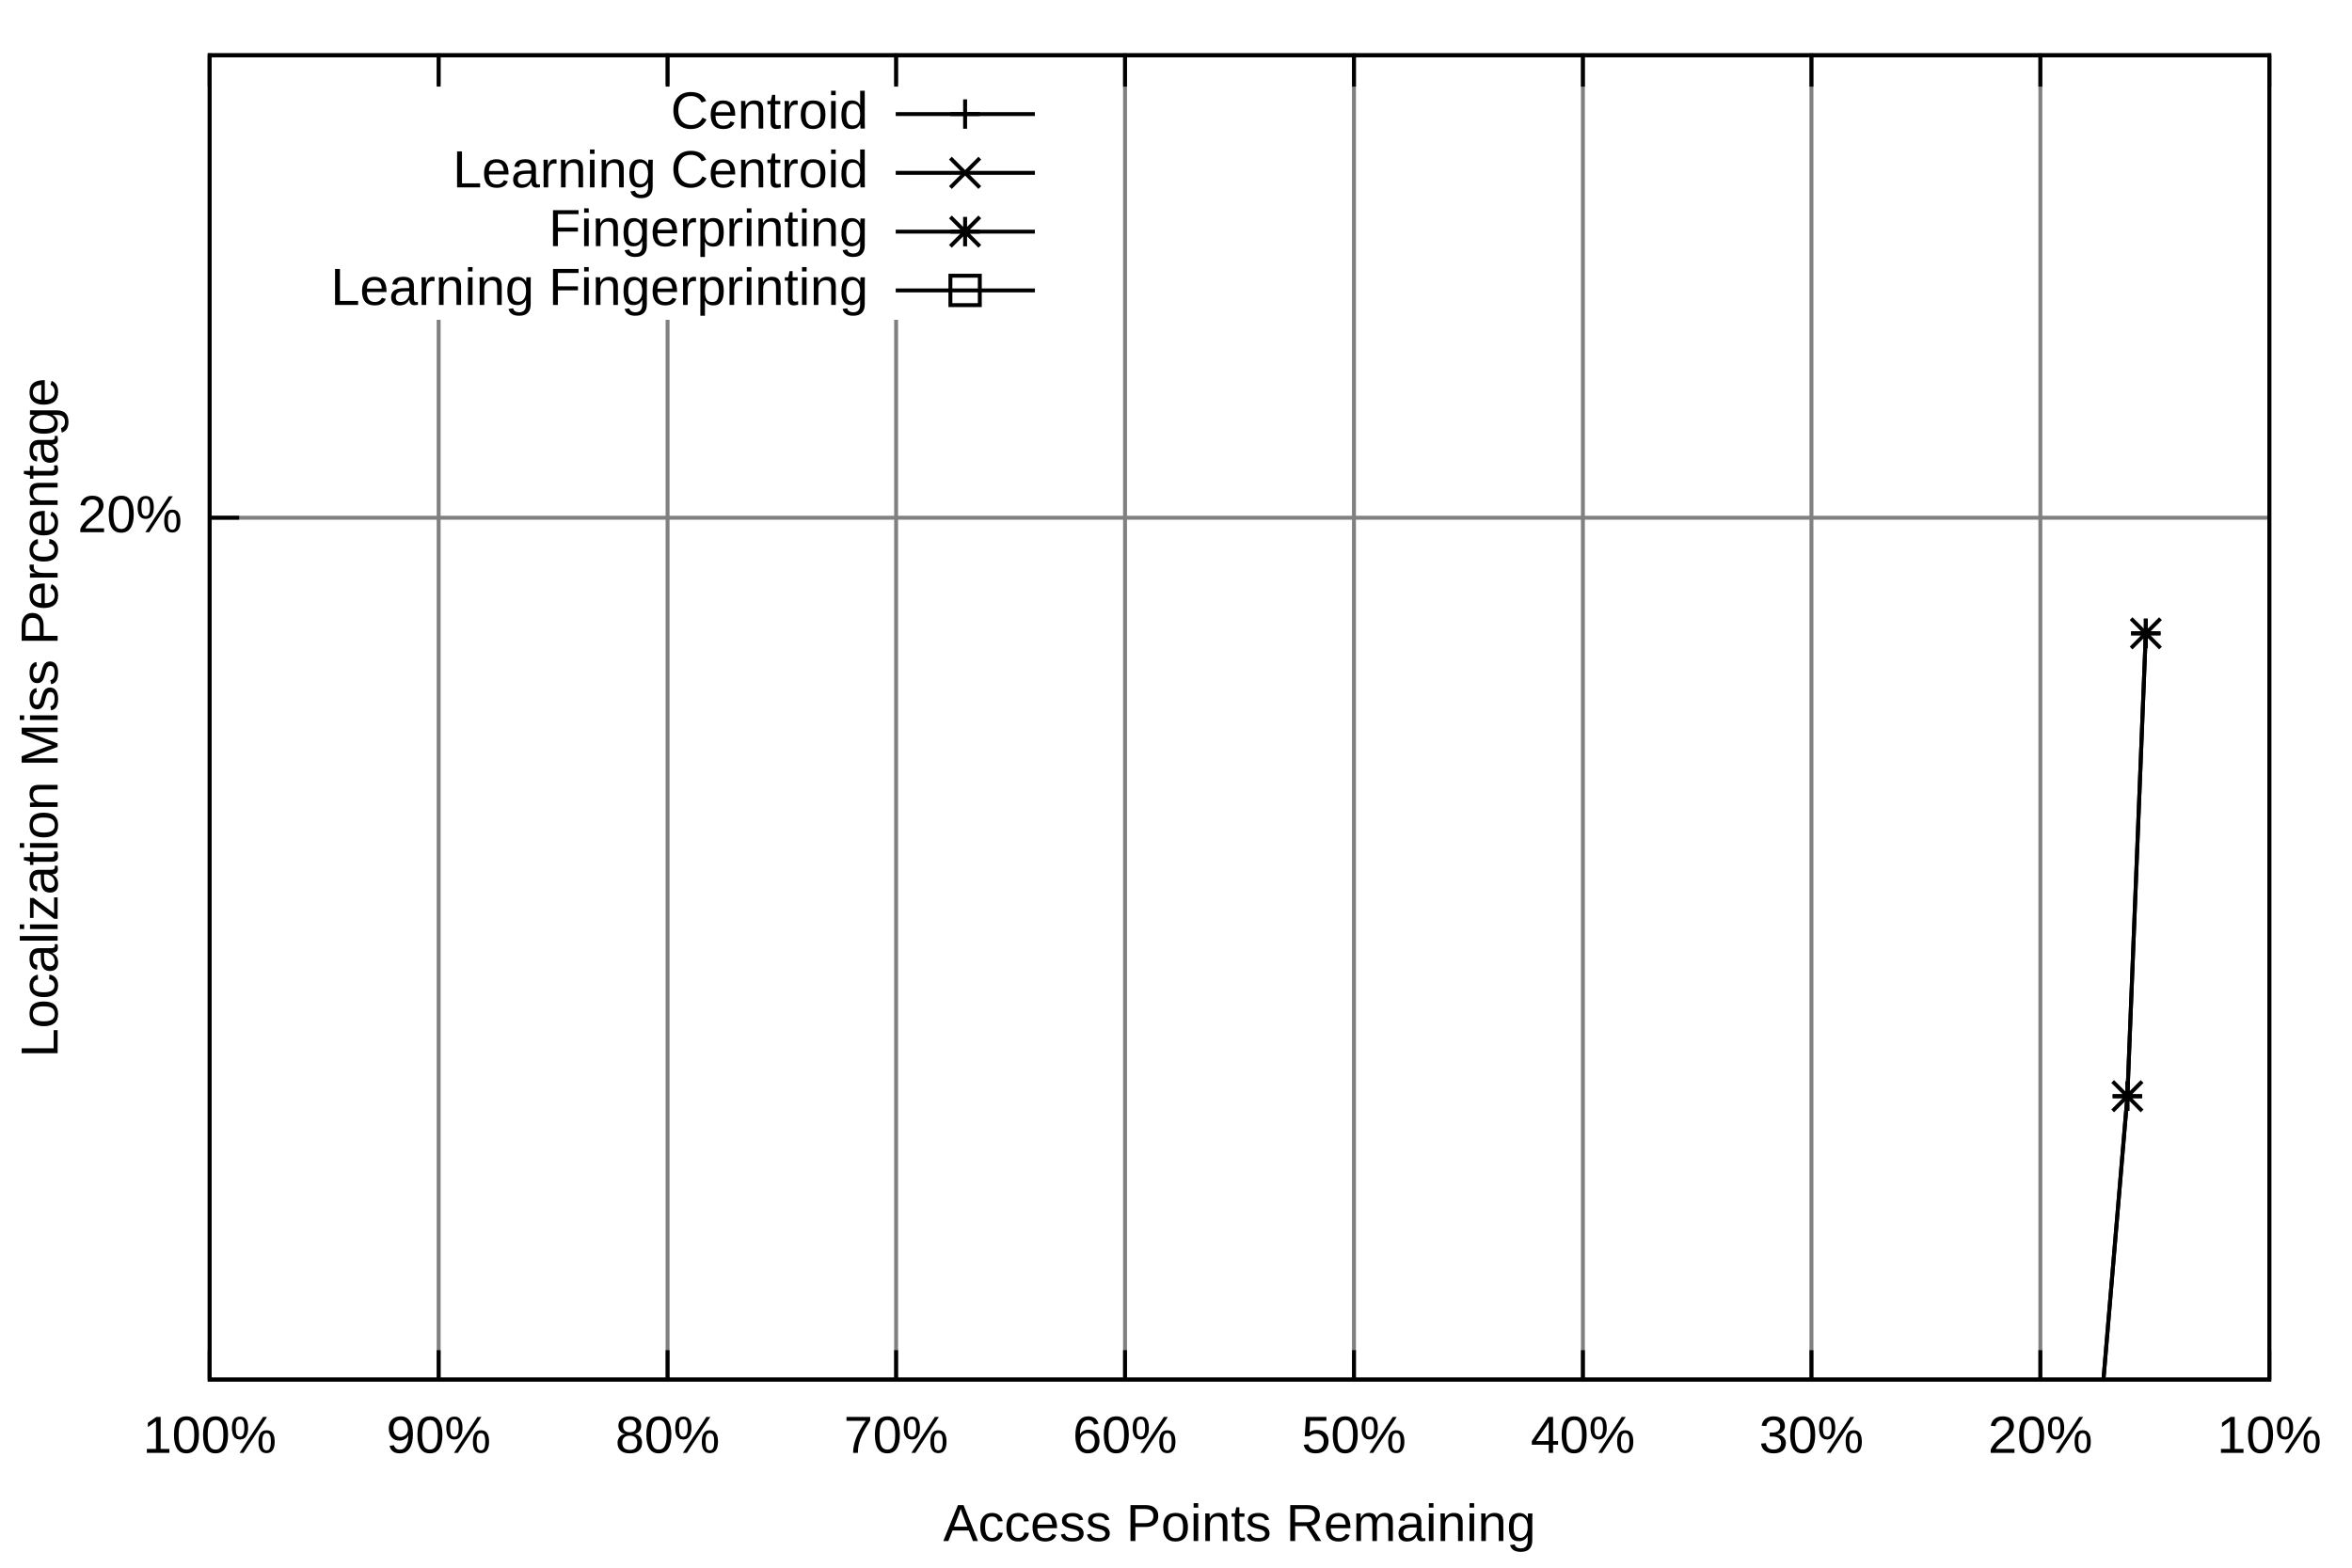
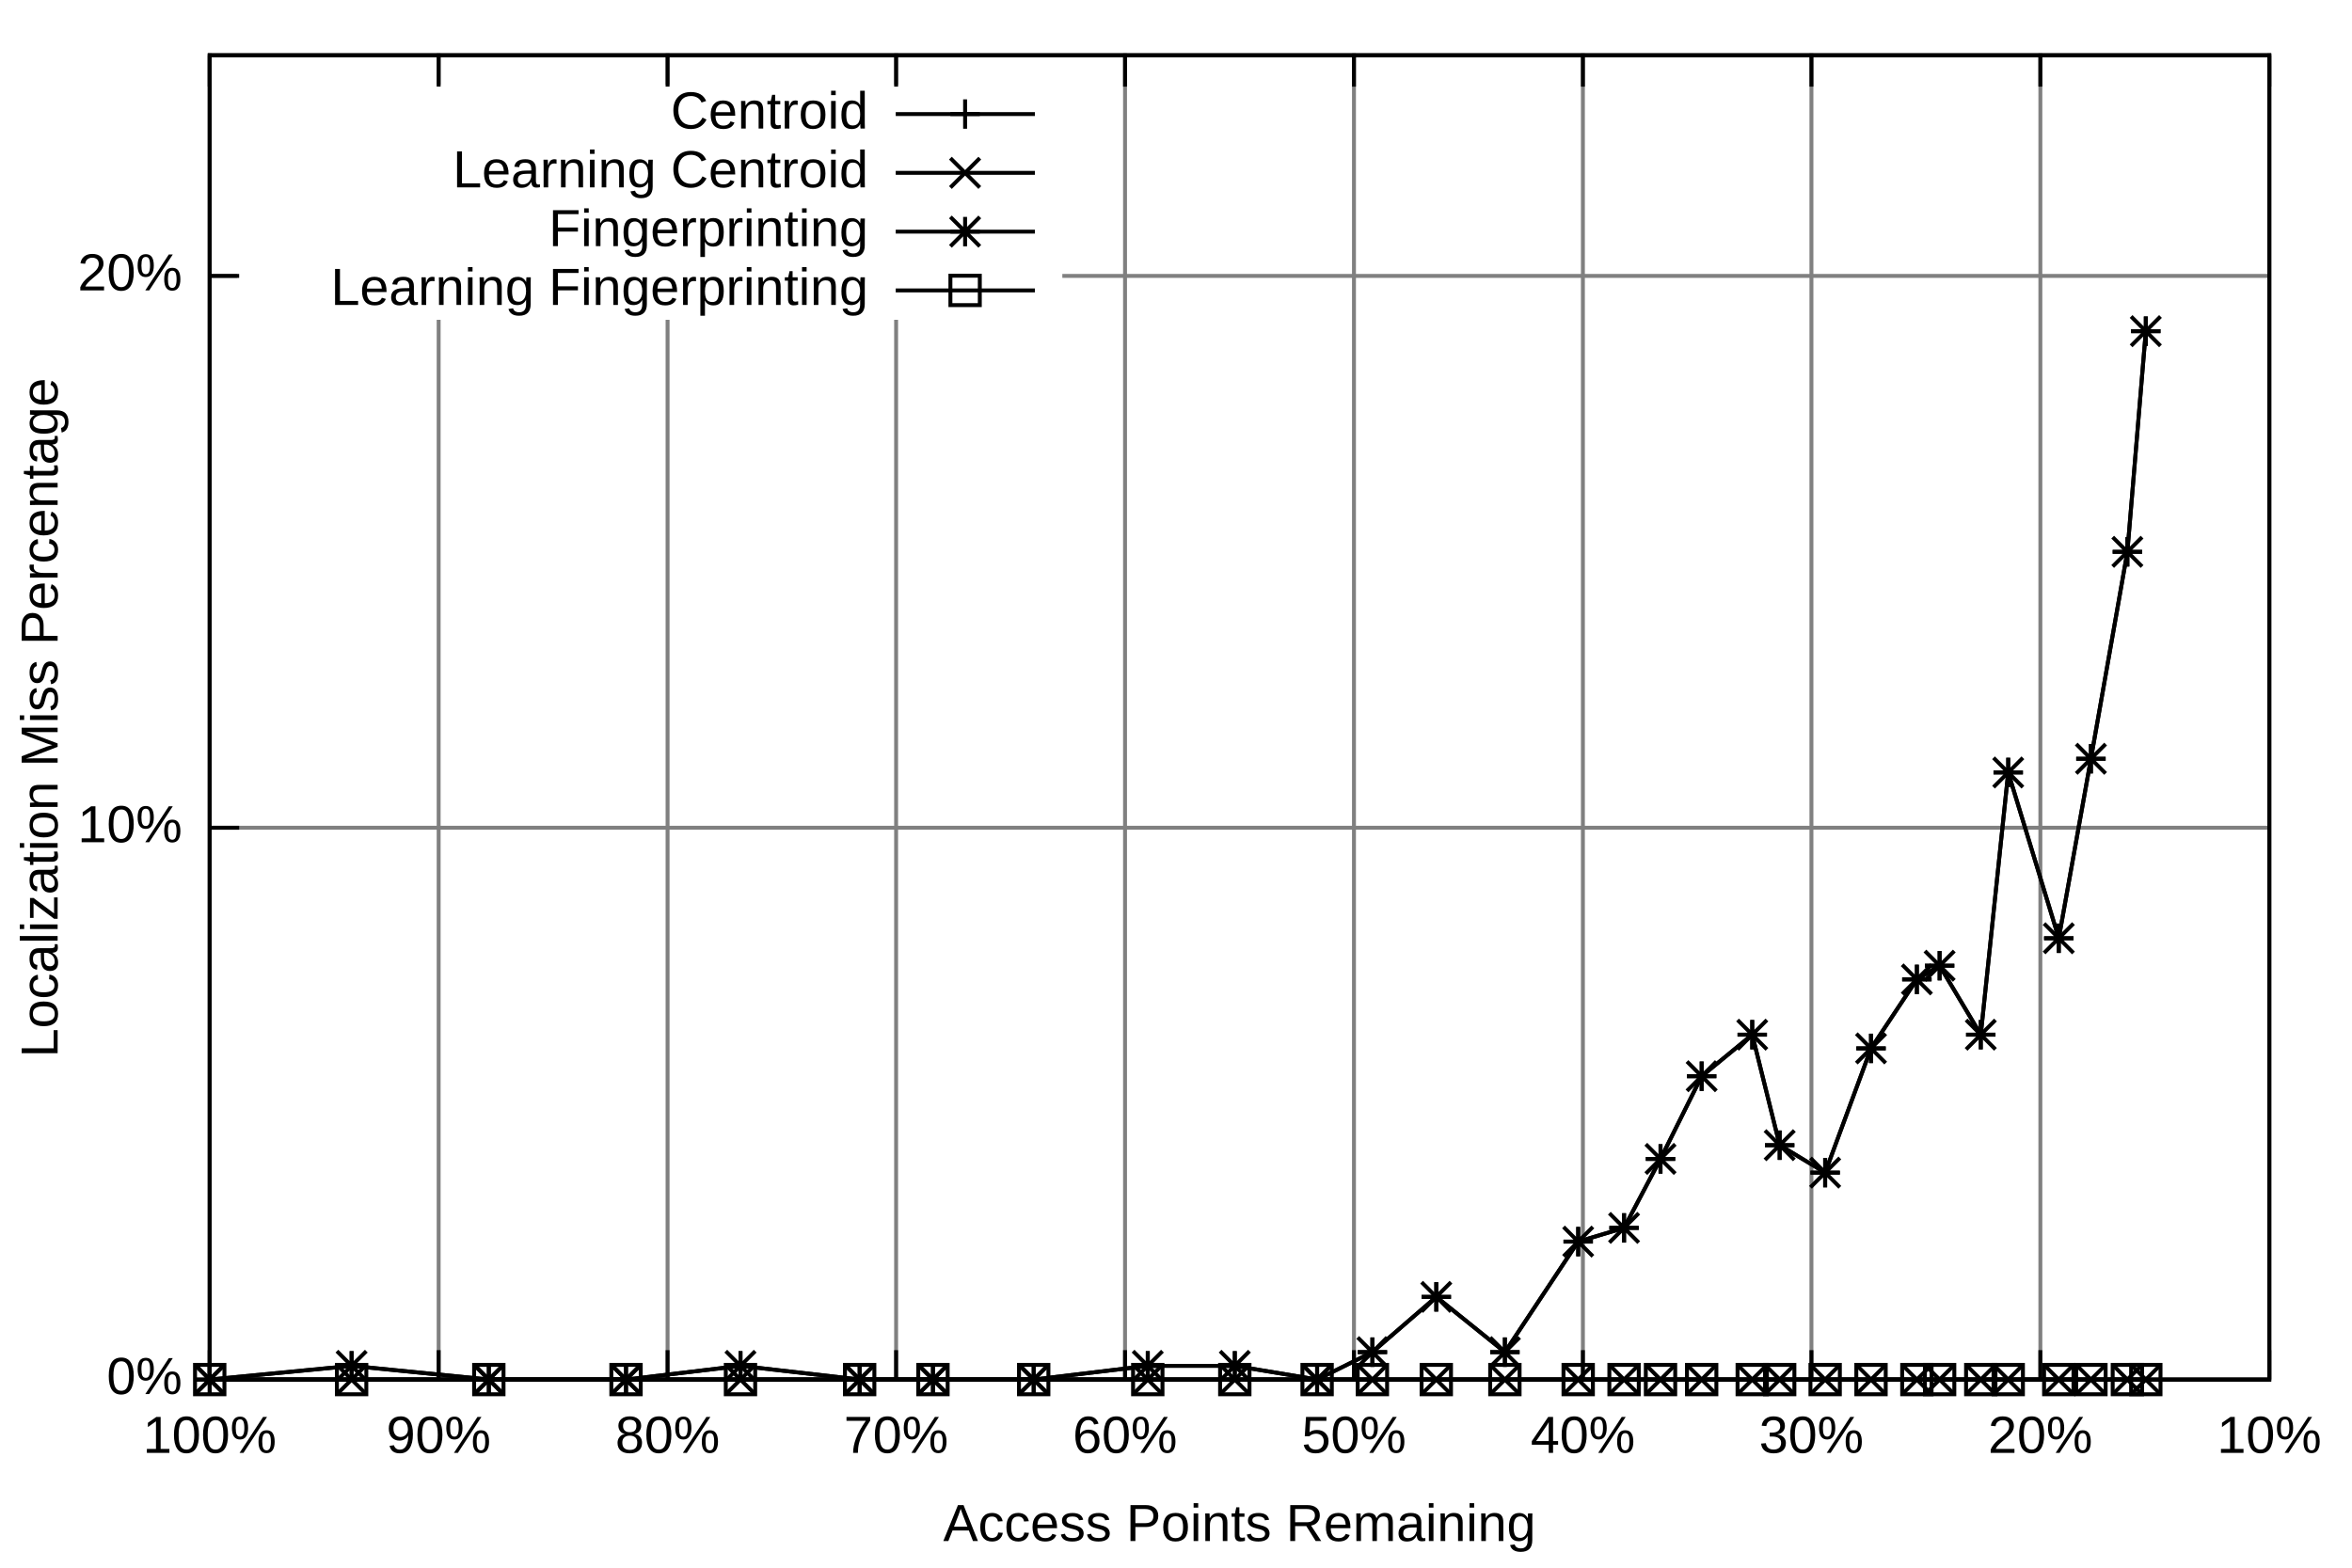
<svg xmlns="http://www.w3.org/2000/svg" xmlns:xlink="http://www.w3.org/1999/xlink" width="600" height="400" viewBox="0 0 600 400">
  <g id="gnuplot_canvas">
    <rect x="0" y="0" width="600" height="400" fill="none" />
    <defs>
      <circle id="gpDot" r="0.5" stroke-width="0.5" />
      <path id="gpPt0" stroke-width="0.267" stroke="currentColor" d="M-1,0 h2 M0,-1 v2" />
      <path id="gpPt1" stroke-width="0.267" stroke="currentColor" d="M-1,-1 L1,1 M1,-1 L-1,1" />
      <path id="gpPt2" stroke-width="0.267" stroke="currentColor" d="M-1,0 L1,0 M0,-1 L0,1 M-1,-1 L1,1 M-1,1 L1,-1" />
      <rect id="gpPt3" stroke-width="0.267" stroke="currentColor" x="-1" y="-1" width="2" height="2" />
      <rect id="gpPt4" stroke-width="0.267" stroke="currentColor" fill="currentColor" x="-1" y="-1" width="2" height="2" />
      <circle id="gpPt5" stroke-width="0.267" stroke="currentColor" cx="0" cy="0" r="1" />
      <use xlink:href="#gpPt5" id="gpPt6" fill="currentColor" stroke="none" />
      <path id="gpPt7" stroke-width="0.267" stroke="currentColor" d="M0,-1.33 L-1.33,0.67 L1.33,0.67 z" />
      <use xlink:href="#gpPt7" id="gpPt8" fill="currentColor" stroke="none" />
      <use xlink:href="#gpPt7" id="gpPt9" stroke="currentColor" transform="rotate(180)" />
      <use xlink:href="#gpPt9" id="gpPt10" fill="currentColor" stroke="none" />
      <use xlink:href="#gpPt3" id="gpPt11" stroke="currentColor" transform="rotate(45)" />
      <use xlink:href="#gpPt11" id="gpPt12" fill="currentColor" stroke="none" />
    </defs>
    <g style="fill:none; color:white; stroke:currentColor; stroke-width:1.00; stroke-linecap:butt; stroke-linejoin:miter">
</g>
    <g style="fill:none; color:black; stroke:currentColor; stroke-width:1.00; stroke-linecap:butt; stroke-linejoin:miter">
</g>
    <g style="fill:none; color:gray; stroke:currentColor; stroke-width:1.00; stroke-linecap:butt; stroke-linejoin:miter">
-       <path class="gridline" d="M53.5,132.1 L578.9,132.1  h0.01" />
-     </g>
-     <g style="fill:none; color:black; stroke:currentColor; stroke-width:1.00; stroke-linecap:butt; stroke-linejoin:miter">
-       <path d="M53.5,132.1 L61.0,132.1  h0.01" />
-       <g transform="translate(46.5,135.8)" style="stroke:none; fill:black; font-family:Arial; font-size:10.00pt; text-anchor:end">
+       <path class="gridline" d="M53.5,352.0 L578.9,352.0  h0.01" />
+     </g>
+     <g style="fill:none; color:black; stroke:currentColor; stroke-width:1.00; stroke-linecap:butt; stroke-linejoin:miter">
+       <path d="M53.5,352.0 L61.0,352.0  h0.01" />
+       <g transform="translate(46.5,355.7)" style="stroke:none; fill:black; font-family:Arial; font-size:10.00pt; text-anchor:end">
+         <text>0%</text>
+       </g>
+     </g>
+     <g style="fill:none; color:gray; stroke:currentColor; stroke-width:1.00; stroke-linecap:butt; stroke-linejoin:miter">
+       <path class="gridline" d="M53.5,211.2 L578.9,211.2  h0.01" />
+     </g>
+     <g style="fill:none; color:black; stroke:currentColor; stroke-width:1.00; stroke-linecap:butt; stroke-linejoin:miter">
+       <path d="M53.5,211.2 L61.0,211.2  h0.01" />
+       <g transform="translate(46.5,214.9)" style="stroke:none; fill:black; font-family:Arial; font-size:10.00pt; text-anchor:end">
+         <text>10%</text>
+       </g>
+     </g>
+     <g style="fill:none; color:gray; stroke:currentColor; stroke-width:1.00; stroke-linecap:butt; stroke-linejoin:miter">
+       <path class="gridline" d="M53.5,70.4 L60.5,70.4 M271.0,70.4 L578.9,70.4  h0.01" />
+     </g>
+     <g style="fill:none; color:black; stroke:currentColor; stroke-width:1.00; stroke-linecap:butt; stroke-linejoin:miter">
+       <path d="M53.5,70.4 L61.0,70.4  h0.01" />
+       <g transform="translate(46.5,74.1)" style="stroke:none; fill:black; font-family:Arial; font-size:10.00pt; text-anchor:end">
        <text>20%</text>
      </g>
    </g>
    <g style="fill:none; color:gray; stroke:currentColor; stroke-width:1.00; stroke-linecap:butt; stroke-linejoin:miter">
      <path class="gridline" d="M578.9,352.0 L578.9,14.1  h0.01" />
    </g>
    <g style="fill:none; color:black; stroke:currentColor; stroke-width:1.00; stroke-linecap:butt; stroke-linejoin:miter">
      <path d="M578.9,352.0 L578.9,344.5 M578.9,14.1 L578.9,21.6  h0.01" />
      <g transform="translate(578.9,370.7)" style="stroke:none; fill:black; font-family:Arial; font-size:10.00pt; text-anchor:middle">
        <text>10%</text>
      </g>
    </g>
    <g style="fill:none; color:gray; stroke:currentColor; stroke-width:1.00; stroke-linecap:butt; stroke-linejoin:miter">
      <path class="gridline" d="M520.5,352.0 L520.5,14.1  h0.01" />
    </g>
    <g style="fill:none; color:black; stroke:currentColor; stroke-width:1.00; stroke-linecap:butt; stroke-linejoin:miter">
      <path d="M520.5,352.0 L520.5,344.5 M520.5,14.1 L520.5,21.6  h0.01" />
      <g transform="translate(520.5,370.7)" style="stroke:none; fill:black; font-family:Arial; font-size:10.00pt; text-anchor:middle">
        <text>20%</text>
      </g>
    </g>
    <g style="fill:none; color:gray; stroke:currentColor; stroke-width:1.00; stroke-linecap:butt; stroke-linejoin:miter">
      <path class="gridline" d="M462.1,352.0 L462.1,14.1  h0.01" />
    </g>
    <g style="fill:none; color:black; stroke:currentColor; stroke-width:1.00; stroke-linecap:butt; stroke-linejoin:miter">
      <path d="M462.1,352.0 L462.1,344.5 M462.1,14.1 L462.1,21.6  h0.01" />
      <g transform="translate(462.1,370.7)" style="stroke:none; fill:black; font-family:Arial; font-size:10.00pt; text-anchor:middle">
        <text>30%</text>
      </g>
    </g>
    <g style="fill:none; color:gray; stroke:currentColor; stroke-width:1.00; stroke-linecap:butt; stroke-linejoin:miter">
      <path class="gridline" d="M403.8,352.0 L403.8,14.1  h0.01" />
    </g>
    <g style="fill:none; color:black; stroke:currentColor; stroke-width:1.00; stroke-linecap:butt; stroke-linejoin:miter">
      <path d="M403.8,352.0 L403.8,344.5 M403.8,14.1 L403.8,21.6  h0.01" />
      <g transform="translate(403.8,370.7)" style="stroke:none; fill:black; font-family:Arial; font-size:10.00pt; text-anchor:middle">
        <text>40%</text>
      </g>
    </g>
    <g style="fill:none; color:gray; stroke:currentColor; stroke-width:1.00; stroke-linecap:butt; stroke-linejoin:miter">
      <path class="gridline" d="M345.4,352.0 L345.4,14.1  h0.01" />
    </g>
    <g style="fill:none; color:black; stroke:currentColor; stroke-width:1.00; stroke-linecap:butt; stroke-linejoin:miter">
      <path d="M345.4,352.0 L345.4,344.5 M345.4,14.1 L345.4,21.6  h0.01" />
      <g transform="translate(345.4,370.7)" style="stroke:none; fill:black; font-family:Arial; font-size:10.00pt; text-anchor:middle">
        <text>50%</text>
      </g>
    </g>
    <g style="fill:none; color:gray; stroke:currentColor; stroke-width:1.00; stroke-linecap:butt; stroke-linejoin:miter">
      <path class="gridline" d="M287.0,352.0 L287.0,14.1  h0.01" />
    </g>
    <g style="fill:none; color:black; stroke:currentColor; stroke-width:1.00; stroke-linecap:butt; stroke-linejoin:miter">
      <path d="M287.0,352.0 L287.0,344.5 M287.0,14.1 L287.0,21.6  h0.01" />
      <g transform="translate(287.0,370.7)" style="stroke:none; fill:black; font-family:Arial; font-size:10.00pt; text-anchor:middle">
        <text>60%</text>
      </g>
    </g>
    <g style="fill:none; color:gray; stroke:currentColor; stroke-width:1.00; stroke-linecap:butt; stroke-linejoin:miter">
      <path class="gridline" d="M228.6,352.0 L228.6,81.6 M228.6,21.6 L228.6,14.1  h0.01" />
    </g>
    <g style="fill:none; color:black; stroke:currentColor; stroke-width:1.00; stroke-linecap:butt; stroke-linejoin:miter">
      <path d="M228.6,352.0 L228.6,344.5 M228.6,14.1 L228.6,21.6  h0.01" />
      <g transform="translate(228.6,370.7)" style="stroke:none; fill:black; font-family:Arial; font-size:10.00pt; text-anchor:middle">
        <text>70%</text>
      </g>
    </g>
    <g style="fill:none; color:gray; stroke:currentColor; stroke-width:1.00; stroke-linecap:butt; stroke-linejoin:miter">
      <path class="gridline" d="M170.3,352.0 L170.3,81.6 M170.3,21.6 L170.3,14.1  h0.01" />
    </g>
    <g style="fill:none; color:black; stroke:currentColor; stroke-width:1.00; stroke-linecap:butt; stroke-linejoin:miter">
      <path d="M170.3,352.0 L170.3,344.5 M170.3,14.1 L170.3,21.6  h0.01" />
      <g transform="translate(170.3,370.7)" style="stroke:none; fill:black; font-family:Arial; font-size:10.00pt; text-anchor:middle">
        <text>80%</text>
      </g>
    </g>
    <g style="fill:none; color:gray; stroke:currentColor; stroke-width:1.00; stroke-linecap:butt; stroke-linejoin:miter">
      <path class="gridline" d="M111.9,352.0 L111.9,81.6 M111.9,21.6 L111.9,14.1  h0.01" />
    </g>
    <g style="fill:none; color:black; stroke:currentColor; stroke-width:1.00; stroke-linecap:butt; stroke-linejoin:miter">
      <path d="M111.9,352.0 L111.9,344.5 M111.9,14.1 L111.9,21.6  h0.01" />
      <g transform="translate(111.9,370.7)" style="stroke:none; fill:black; font-family:Arial; font-size:10.00pt; text-anchor:middle">
        <text>90%</text>
      </g>
    </g>
    <g style="fill:none; color:gray; stroke:currentColor; stroke-width:1.00; stroke-linecap:butt; stroke-linejoin:miter">
      <path class="gridline" d="M53.5,352.0 L53.5,14.1  h0.01" />
    </g>
    <g style="fill:none; color:black; stroke:currentColor; stroke-width:1.00; stroke-linecap:butt; stroke-linejoin:miter">
      <path d="M53.5,352.0 L53.5,344.5 M53.5,14.1 L53.5,21.6  h0.01" />
      <g transform="translate(53.5,370.7)" style="stroke:none; fill:black; font-family:Arial; font-size:10.00pt; text-anchor:middle">
        <text>100%</text>
      </g>
      <path d="M53.5,14.1 L53.5,352.0 L578.9,352.0 L578.9,14.1 L53.5,14.1 Z  h0.01" />
      <g transform="translate(14.7,183.1) rotate(270)" style="stroke:none; fill:black; font-family:Arial; font-size:10.00pt; text-anchor:middle">
        <text>Localization Miss Percentage</text>
      </g>
      <g transform="translate(316.2,393.2)" style="stroke:none; fill:black; font-family:Arial; font-size:10.00pt; text-anchor:middle">
        <text>Access Points Remaining</text>
      </g>
    </g>
    <g id="gnuplot_plot_1">
      <g style="fill:none; color:red; stroke:currentColor; stroke-width:1.00; stroke-linecap:butt; stroke-linejoin:miter">
        <g transform="translate(221.5,32.8)" style="stroke:none; fill:black; font-family:Arial; font-size:10.00pt; text-anchor:end">
          <text>Centroid</text>
        </g>
-         <path stroke="rgb(  0,   0,   0)" d="M228.5,29.1 L264.0,29.1 M536.6,352.0 L542.7,279.7 L547.4,161.6  h0.01" />
-         <use xlink:href="#gpPt0" transform="translate(542.7,279.7) scale(3.75)" color="rgb(  0,   0,   0)" />
-         <use xlink:href="#gpPt0" transform="translate(547.4,161.6) scale(3.75)" color="rgb(  0,   0,   0)" />
+         <path stroke="rgb(  0,   0,   0)" d="M228.5,29.1 L264.0,29.1 M53.5,352.0 L89.7,348.5 L124.7,352.0 L159.7,352.0 L188.9,348.5 L219.3,352.0    L238.0,352.0 L263.7,352.0 L292.8,348.5 L315.0,348.5 L336.0,352.0 L350.1,345.0 L366.4,330.9 L383.9,345.0    L402.6,316.8 L414.3,313.3 L423.6,295.7 L434.1,274.6 L447.0,264.0 L454.0,292.2 L465.6,299.2 L477.3,267.5    L489.0,249.9 L494.8,246.4 L505.3,264.0 L512.3,197.1 L525.2,239.4 L533.4,193.6 L542.7,140.8 L547.4,84.5     h0.01" />
+         <use xlink:href="#gpPt0" transform="translate(53.5,352.0) scale(3.75)" color="rgb(  0,   0,   0)" />
+         <use xlink:href="#gpPt0" transform="translate(89.7,348.5) scale(3.75)" color="rgb(  0,   0,   0)" />
+         <use xlink:href="#gpPt0" transform="translate(124.7,352.0) scale(3.75)" color="rgb(  0,   0,   0)" />
+         <use xlink:href="#gpPt0" transform="translate(159.7,352.0) scale(3.75)" color="rgb(  0,   0,   0)" />
+         <use xlink:href="#gpPt0" transform="translate(188.9,348.5) scale(3.75)" color="rgb(  0,   0,   0)" />
+         <use xlink:href="#gpPt0" transform="translate(219.3,352.0) scale(3.75)" color="rgb(  0,   0,   0)" />
+         <use xlink:href="#gpPt0" transform="translate(238.0,352.0) scale(3.75)" color="rgb(  0,   0,   0)" />
+         <use xlink:href="#gpPt0" transform="translate(263.7,352.0) scale(3.75)" color="rgb(  0,   0,   0)" />
+         <use xlink:href="#gpPt0" transform="translate(292.8,348.5) scale(3.75)" color="rgb(  0,   0,   0)" />
+         <use xlink:href="#gpPt0" transform="translate(315.0,348.5) scale(3.75)" color="rgb(  0,   0,   0)" />
+         <use xlink:href="#gpPt0" transform="translate(336.0,352.0) scale(3.75)" color="rgb(  0,   0,   0)" />
+         <use xlink:href="#gpPt0" transform="translate(350.1,345.0) scale(3.75)" color="rgb(  0,   0,   0)" />
+         <use xlink:href="#gpPt0" transform="translate(366.4,330.9) scale(3.75)" color="rgb(  0,   0,   0)" />
+         <use xlink:href="#gpPt0" transform="translate(383.9,345.0) scale(3.75)" color="rgb(  0,   0,   0)" />
+         <use xlink:href="#gpPt0" transform="translate(402.6,316.8) scale(3.75)" color="rgb(  0,   0,   0)" />
+         <use xlink:href="#gpPt0" transform="translate(414.3,313.3) scale(3.75)" color="rgb(  0,   0,   0)" />
+         <use xlink:href="#gpPt0" transform="translate(423.6,295.7) scale(3.75)" color="rgb(  0,   0,   0)" />
+         <use xlink:href="#gpPt0" transform="translate(434.1,274.6) scale(3.75)" color="rgb(  0,   0,   0)" />
+         <use xlink:href="#gpPt0" transform="translate(447.0,264.0) scale(3.75)" color="rgb(  0,   0,   0)" />
+         <use xlink:href="#gpPt0" transform="translate(454.0,292.2) scale(3.75)" color="rgb(  0,   0,   0)" />
+         <use xlink:href="#gpPt0" transform="translate(465.6,299.2) scale(3.75)" color="rgb(  0,   0,   0)" />
+         <use xlink:href="#gpPt0" transform="translate(477.3,267.5) scale(3.75)" color="rgb(  0,   0,   0)" />
+         <use xlink:href="#gpPt0" transform="translate(489.0,249.9) scale(3.75)" color="rgb(  0,   0,   0)" />
+         <use xlink:href="#gpPt0" transform="translate(494.8,246.4) scale(3.75)" color="rgb(  0,   0,   0)" />
+         <use xlink:href="#gpPt0" transform="translate(505.3,264.0) scale(3.75)" color="rgb(  0,   0,   0)" />
+         <use xlink:href="#gpPt0" transform="translate(512.3,197.1) scale(3.75)" color="rgb(  0,   0,   0)" />
+         <use xlink:href="#gpPt0" transform="translate(525.2,239.4) scale(3.75)" color="rgb(  0,   0,   0)" />
+         <use xlink:href="#gpPt0" transform="translate(533.4,193.6) scale(3.75)" color="rgb(  0,   0,   0)" />
+         <use xlink:href="#gpPt0" transform="translate(542.7,140.8) scale(3.75)" color="rgb(  0,   0,   0)" />
+         <use xlink:href="#gpPt0" transform="translate(547.4,84.5) scale(3.75)" color="rgb(  0,   0,   0)" />
        <use xlink:href="#gpPt0" transform="translate(246.2,29.1) scale(3.75)" color="rgb(  0,   0,   0)" />
      </g>
    </g>
    <g id="gnuplot_plot_2">
      <g style="fill:none; color:green; stroke:currentColor; stroke-width:1.00; stroke-linecap:butt; stroke-linejoin:miter">
        <g transform="translate(221.5,47.8)" style="stroke:none; fill:black; font-family:Arial; font-size:10.00pt; text-anchor:end">
          <text>Learning Centroid</text>
        </g>
-         <path stroke="rgb(  0,   0,   0)" d="M228.5,44.1 L264.0,44.1  h0.01" />
+         <path stroke="rgb(  0,   0,   0)" d="M228.5,44.1 L264.0,44.1 M53.5,352.0 L89.7,352.0 L124.7,352.0 L159.7,352.0 L188.9,352.0 L219.3,352.0    L238.0,352.0 L263.7,352.0 L292.8,352.0 L315.0,352.0 L336.0,352.0 L350.1,352.0 L366.4,352.0 L383.9,352.0    L402.6,352.0 L414.3,352.0 L423.6,352.0 L434.1,352.0 L447.0,352.0 L454.0,352.0 L465.6,352.0 L477.3,352.0    L489.0,352.0 L494.8,352.0 L505.3,352.0 L512.3,352.0 L525.2,352.0 L533.4,352.0 L542.7,352.0 L547.4,352.0     h0.01" />
+         <use xlink:href="#gpPt1" transform="translate(53.5,352.0) scale(3.75)" color="rgb(  0,   0,   0)" />
+         <use xlink:href="#gpPt1" transform="translate(89.7,352.0) scale(3.75)" color="rgb(  0,   0,   0)" />
+         <use xlink:href="#gpPt1" transform="translate(124.7,352.0) scale(3.75)" color="rgb(  0,   0,   0)" />
+         <use xlink:href="#gpPt1" transform="translate(159.7,352.0) scale(3.75)" color="rgb(  0,   0,   0)" />
+         <use xlink:href="#gpPt1" transform="translate(188.9,352.0) scale(3.75)" color="rgb(  0,   0,   0)" />
+         <use xlink:href="#gpPt1" transform="translate(219.3,352.0) scale(3.75)" color="rgb(  0,   0,   0)" />
+         <use xlink:href="#gpPt1" transform="translate(238.0,352.0) scale(3.75)" color="rgb(  0,   0,   0)" />
+         <use xlink:href="#gpPt1" transform="translate(263.7,352.0) scale(3.75)" color="rgb(  0,   0,   0)" />
+         <use xlink:href="#gpPt1" transform="translate(292.8,352.0) scale(3.75)" color="rgb(  0,   0,   0)" />
+         <use xlink:href="#gpPt1" transform="translate(315.0,352.0) scale(3.75)" color="rgb(  0,   0,   0)" />
+         <use xlink:href="#gpPt1" transform="translate(336.0,352.0) scale(3.75)" color="rgb(  0,   0,   0)" />
+         <use xlink:href="#gpPt1" transform="translate(350.1,352.0) scale(3.75)" color="rgb(  0,   0,   0)" />
+         <use xlink:href="#gpPt1" transform="translate(366.4,352.0) scale(3.75)" color="rgb(  0,   0,   0)" />
+         <use xlink:href="#gpPt1" transform="translate(383.9,352.0) scale(3.75)" color="rgb(  0,   0,   0)" />
+         <use xlink:href="#gpPt1" transform="translate(402.6,352.0) scale(3.75)" color="rgb(  0,   0,   0)" />
+         <use xlink:href="#gpPt1" transform="translate(414.3,352.0) scale(3.75)" color="rgb(  0,   0,   0)" />
+         <use xlink:href="#gpPt1" transform="translate(423.6,352.0) scale(3.75)" color="rgb(  0,   0,   0)" />
+         <use xlink:href="#gpPt1" transform="translate(434.1,352.0) scale(3.75)" color="rgb(  0,   0,   0)" />
+         <use xlink:href="#gpPt1" transform="translate(447.0,352.0) scale(3.75)" color="rgb(  0,   0,   0)" />
+         <use xlink:href="#gpPt1" transform="translate(454.0,352.0) scale(3.75)" color="rgb(  0,   0,   0)" />
+         <use xlink:href="#gpPt1" transform="translate(465.6,352.0) scale(3.75)" color="rgb(  0,   0,   0)" />
+         <use xlink:href="#gpPt1" transform="translate(477.3,352.0) scale(3.75)" color="rgb(  0,   0,   0)" />
+         <use xlink:href="#gpPt1" transform="translate(489.0,352.0) scale(3.75)" color="rgb(  0,   0,   0)" />
+         <use xlink:href="#gpPt1" transform="translate(494.8,352.0) scale(3.75)" color="rgb(  0,   0,   0)" />
+         <use xlink:href="#gpPt1" transform="translate(505.3,352.0) scale(3.75)" color="rgb(  0,   0,   0)" />
+         <use xlink:href="#gpPt1" transform="translate(512.3,352.0) scale(3.75)" color="rgb(  0,   0,   0)" />
+         <use xlink:href="#gpPt1" transform="translate(525.2,352.0) scale(3.75)" color="rgb(  0,   0,   0)" />
+         <use xlink:href="#gpPt1" transform="translate(533.4,352.0) scale(3.75)" color="rgb(  0,   0,   0)" />
+         <use xlink:href="#gpPt1" transform="translate(542.7,352.0) scale(3.75)" color="rgb(  0,   0,   0)" />
+         <use xlink:href="#gpPt1" transform="translate(547.4,352.0) scale(3.75)" color="rgb(  0,   0,   0)" />
        <use xlink:href="#gpPt1" transform="translate(246.2,44.1) scale(3.75)" color="rgb(  0,   0,   0)" />
      </g>
    </g>
    <g id="gnuplot_plot_3">
      <g style="fill:none; color:blue; stroke:currentColor; stroke-width:1.00; stroke-linecap:butt; stroke-linejoin:miter">
        <g transform="translate(221.5,62.8)" style="stroke:none; fill:black; font-family:Arial; font-size:10.00pt; text-anchor:end">
          <text>Fingerprinting</text>
        </g>
-         <path stroke="rgb(  0,   0,   0)" d="M228.5,59.1 L264.0,59.1 M536.6,352.0 L542.7,279.7 L547.4,161.6  h0.01" />
-         <use xlink:href="#gpPt2" transform="translate(542.7,279.7) scale(3.75)" color="rgb(  0,   0,   0)" />
-         <use xlink:href="#gpPt2" transform="translate(547.4,161.6) scale(3.75)" color="rgb(  0,   0,   0)" />
+         <path stroke="rgb(  0,   0,   0)" d="M228.5,59.1 L264.0,59.1 M53.5,352.0 L89.7,348.5 L124.7,352.0 L159.7,352.0 L188.9,348.5 L219.3,352.0    L238.0,352.0 L263.7,352.0 L292.8,348.5 L315.0,348.5 L336.0,352.0 L350.1,345.0 L366.4,330.9 L383.9,345.0    L402.6,316.8 L414.3,313.3 L423.6,295.7 L434.1,274.6 L447.0,264.0 L454.0,292.2 L465.6,299.2 L477.3,267.5    L489.0,249.9 L494.8,246.4 L505.3,264.0 L512.3,197.1 L525.2,239.4 L533.4,193.6 L542.7,140.8 L547.4,84.5     h0.01" />
+         <use xlink:href="#gpPt2" transform="translate(53.5,352.0) scale(3.75)" color="rgb(  0,   0,   0)" />
+         <use xlink:href="#gpPt2" transform="translate(89.7,348.5) scale(3.75)" color="rgb(  0,   0,   0)" />
+         <use xlink:href="#gpPt2" transform="translate(124.7,352.0) scale(3.75)" color="rgb(  0,   0,   0)" />
+         <use xlink:href="#gpPt2" transform="translate(159.7,352.0) scale(3.75)" color="rgb(  0,   0,   0)" />
+         <use xlink:href="#gpPt2" transform="translate(188.9,348.5) scale(3.75)" color="rgb(  0,   0,   0)" />
+         <use xlink:href="#gpPt2" transform="translate(219.3,352.0) scale(3.75)" color="rgb(  0,   0,   0)" />
+         <use xlink:href="#gpPt2" transform="translate(238.0,352.0) scale(3.75)" color="rgb(  0,   0,   0)" />
+         <use xlink:href="#gpPt2" transform="translate(263.7,352.0) scale(3.75)" color="rgb(  0,   0,   0)" />
+         <use xlink:href="#gpPt2" transform="translate(292.8,348.5) scale(3.75)" color="rgb(  0,   0,   0)" />
+         <use xlink:href="#gpPt2" transform="translate(315.0,348.5) scale(3.75)" color="rgb(  0,   0,   0)" />
+         <use xlink:href="#gpPt2" transform="translate(336.0,352.0) scale(3.75)" color="rgb(  0,   0,   0)" />
+         <use xlink:href="#gpPt2" transform="translate(350.1,345.0) scale(3.75)" color="rgb(  0,   0,   0)" />
+         <use xlink:href="#gpPt2" transform="translate(366.4,330.9) scale(3.75)" color="rgb(  0,   0,   0)" />
+         <use xlink:href="#gpPt2" transform="translate(383.9,345.0) scale(3.75)" color="rgb(  0,   0,   0)" />
+         <use xlink:href="#gpPt2" transform="translate(402.6,316.8) scale(3.75)" color="rgb(  0,   0,   0)" />
+         <use xlink:href="#gpPt2" transform="translate(414.3,313.3) scale(3.75)" color="rgb(  0,   0,   0)" />
+         <use xlink:href="#gpPt2" transform="translate(423.6,295.7) scale(3.75)" color="rgb(  0,   0,   0)" />
+         <use xlink:href="#gpPt2" transform="translate(434.1,274.6) scale(3.75)" color="rgb(  0,   0,   0)" />
+         <use xlink:href="#gpPt2" transform="translate(447.0,264.0) scale(3.75)" color="rgb(  0,   0,   0)" />
+         <use xlink:href="#gpPt2" transform="translate(454.0,292.2) scale(3.75)" color="rgb(  0,   0,   0)" />
+         <use xlink:href="#gpPt2" transform="translate(465.6,299.2) scale(3.75)" color="rgb(  0,   0,   0)" />
+         <use xlink:href="#gpPt2" transform="translate(477.3,267.5) scale(3.75)" color="rgb(  0,   0,   0)" />
+         <use xlink:href="#gpPt2" transform="translate(489.0,249.9) scale(3.75)" color="rgb(  0,   0,   0)" />
+         <use xlink:href="#gpPt2" transform="translate(494.8,246.4) scale(3.75)" color="rgb(  0,   0,   0)" />
+         <use xlink:href="#gpPt2" transform="translate(505.3,264.0) scale(3.75)" color="rgb(  0,   0,   0)" />
+         <use xlink:href="#gpPt2" transform="translate(512.3,197.1) scale(3.75)" color="rgb(  0,   0,   0)" />
+         <use xlink:href="#gpPt2" transform="translate(525.2,239.4) scale(3.75)" color="rgb(  0,   0,   0)" />
+         <use xlink:href="#gpPt2" transform="translate(533.4,193.6) scale(3.75)" color="rgb(  0,   0,   0)" />
+         <use xlink:href="#gpPt2" transform="translate(542.7,140.8) scale(3.75)" color="rgb(  0,   0,   0)" />
+         <use xlink:href="#gpPt2" transform="translate(547.4,84.5) scale(3.75)" color="rgb(  0,   0,   0)" />
        <use xlink:href="#gpPt2" transform="translate(246.2,59.1) scale(3.75)" color="rgb(  0,   0,   0)" />
      </g>
    </g>
    <g id="gnuplot_plot_4">
      <g style="fill:none; color:cyan; stroke:currentColor; stroke-width:1.00; stroke-linecap:butt; stroke-linejoin:miter">
        <g transform="translate(221.5,77.8)" style="stroke:none; fill:black; font-family:Arial; font-size:10.00pt; text-anchor:end">
          <text>Learning Fingerprinting</text>
        </g>
-         <path stroke="rgb(  0,   0,   0)" d="M228.5,74.1 L264.0,74.1  h0.01" />
+         <path stroke="rgb(  0,   0,   0)" d="M228.5,74.1 L264.0,74.1 M53.5,352.0 L89.7,352.0 L124.7,352.0 L159.7,352.0 L188.9,352.0 L219.3,352.0    L238.0,352.0 L263.7,352.0 L292.8,352.0 L315.0,352.0 L336.0,352.0 L350.1,352.0 L366.4,352.0 L383.9,352.0    L402.6,352.0 L414.3,352.0 L423.6,352.0 L434.1,352.0 L447.0,352.0 L454.0,352.0 L465.6,352.0 L477.3,352.0    L489.0,352.0 L494.8,352.0 L505.3,352.0 L512.3,352.0 L525.2,352.0 L533.4,352.0 L542.7,352.0 L547.4,352.0     h0.01" />
+         <use xlink:href="#gpPt3" transform="translate(53.5,352.0) scale(3.75)" color="rgb(  0,   0,   0)" />
+         <use xlink:href="#gpPt3" transform="translate(89.7,352.0) scale(3.75)" color="rgb(  0,   0,   0)" />
+         <use xlink:href="#gpPt3" transform="translate(124.7,352.0) scale(3.75)" color="rgb(  0,   0,   0)" />
+         <use xlink:href="#gpPt3" transform="translate(159.7,352.0) scale(3.75)" color="rgb(  0,   0,   0)" />
+         <use xlink:href="#gpPt3" transform="translate(188.9,352.0) scale(3.75)" color="rgb(  0,   0,   0)" />
+         <use xlink:href="#gpPt3" transform="translate(219.3,352.0) scale(3.75)" color="rgb(  0,   0,   0)" />
+         <use xlink:href="#gpPt3" transform="translate(238.0,352.0) scale(3.75)" color="rgb(  0,   0,   0)" />
+         <use xlink:href="#gpPt3" transform="translate(263.7,352.0) scale(3.75)" color="rgb(  0,   0,   0)" />
+         <use xlink:href="#gpPt3" transform="translate(292.8,352.0) scale(3.75)" color="rgb(  0,   0,   0)" />
+         <use xlink:href="#gpPt3" transform="translate(315.0,352.0) scale(3.75)" color="rgb(  0,   0,   0)" />
+         <use xlink:href="#gpPt3" transform="translate(336.0,352.0) scale(3.75)" color="rgb(  0,   0,   0)" />
+         <use xlink:href="#gpPt3" transform="translate(350.1,352.0) scale(3.75)" color="rgb(  0,   0,   0)" />
+         <use xlink:href="#gpPt3" transform="translate(366.4,352.0) scale(3.75)" color="rgb(  0,   0,   0)" />
+         <use xlink:href="#gpPt3" transform="translate(383.9,352.0) scale(3.75)" color="rgb(  0,   0,   0)" />
+         <use xlink:href="#gpPt3" transform="translate(402.6,352.0) scale(3.75)" color="rgb(  0,   0,   0)" />
+         <use xlink:href="#gpPt3" transform="translate(414.3,352.0) scale(3.75)" color="rgb(  0,   0,   0)" />
+         <use xlink:href="#gpPt3" transform="translate(423.6,352.0) scale(3.75)" color="rgb(  0,   0,   0)" />
+         <use xlink:href="#gpPt3" transform="translate(434.1,352.0) scale(3.75)" color="rgb(  0,   0,   0)" />
+         <use xlink:href="#gpPt3" transform="translate(447.0,352.0) scale(3.75)" color="rgb(  0,   0,   0)" />
+         <use xlink:href="#gpPt3" transform="translate(454.0,352.0) scale(3.75)" color="rgb(  0,   0,   0)" />
+         <use xlink:href="#gpPt3" transform="translate(465.6,352.0) scale(3.75)" color="rgb(  0,   0,   0)" />
+         <use xlink:href="#gpPt3" transform="translate(477.3,352.0) scale(3.75)" color="rgb(  0,   0,   0)" />
+         <use xlink:href="#gpPt3" transform="translate(489.0,352.0) scale(3.75)" color="rgb(  0,   0,   0)" />
+         <use xlink:href="#gpPt3" transform="translate(494.8,352.0) scale(3.75)" color="rgb(  0,   0,   0)" />
+         <use xlink:href="#gpPt3" transform="translate(505.3,352.0) scale(3.75)" color="rgb(  0,   0,   0)" />
+         <use xlink:href="#gpPt3" transform="translate(512.3,352.0) scale(3.75)" color="rgb(  0,   0,   0)" />
+         <use xlink:href="#gpPt3" transform="translate(525.2,352.0) scale(3.75)" color="rgb(  0,   0,   0)" />
+         <use xlink:href="#gpPt3" transform="translate(533.4,352.0) scale(3.75)" color="rgb(  0,   0,   0)" />
+         <use xlink:href="#gpPt3" transform="translate(542.7,352.0) scale(3.75)" color="rgb(  0,   0,   0)" />
+         <use xlink:href="#gpPt3" transform="translate(547.4,352.0) scale(3.75)" color="rgb(  0,   0,   0)" />
        <use xlink:href="#gpPt3" transform="translate(246.2,74.1) scale(3.75)" color="rgb(  0,   0,   0)" />
      </g>
    </g>
    <g style="fill:none; color:black; stroke:currentColor; stroke-width:1.00; stroke-linecap:butt; stroke-linejoin:miter">
      <path d="M53.5,14.1 L53.5,352.0 L578.9,352.0 L578.9,14.1 L53.5,14.1 Z  h0.01" />
    </g>
  </g>
</svg>
